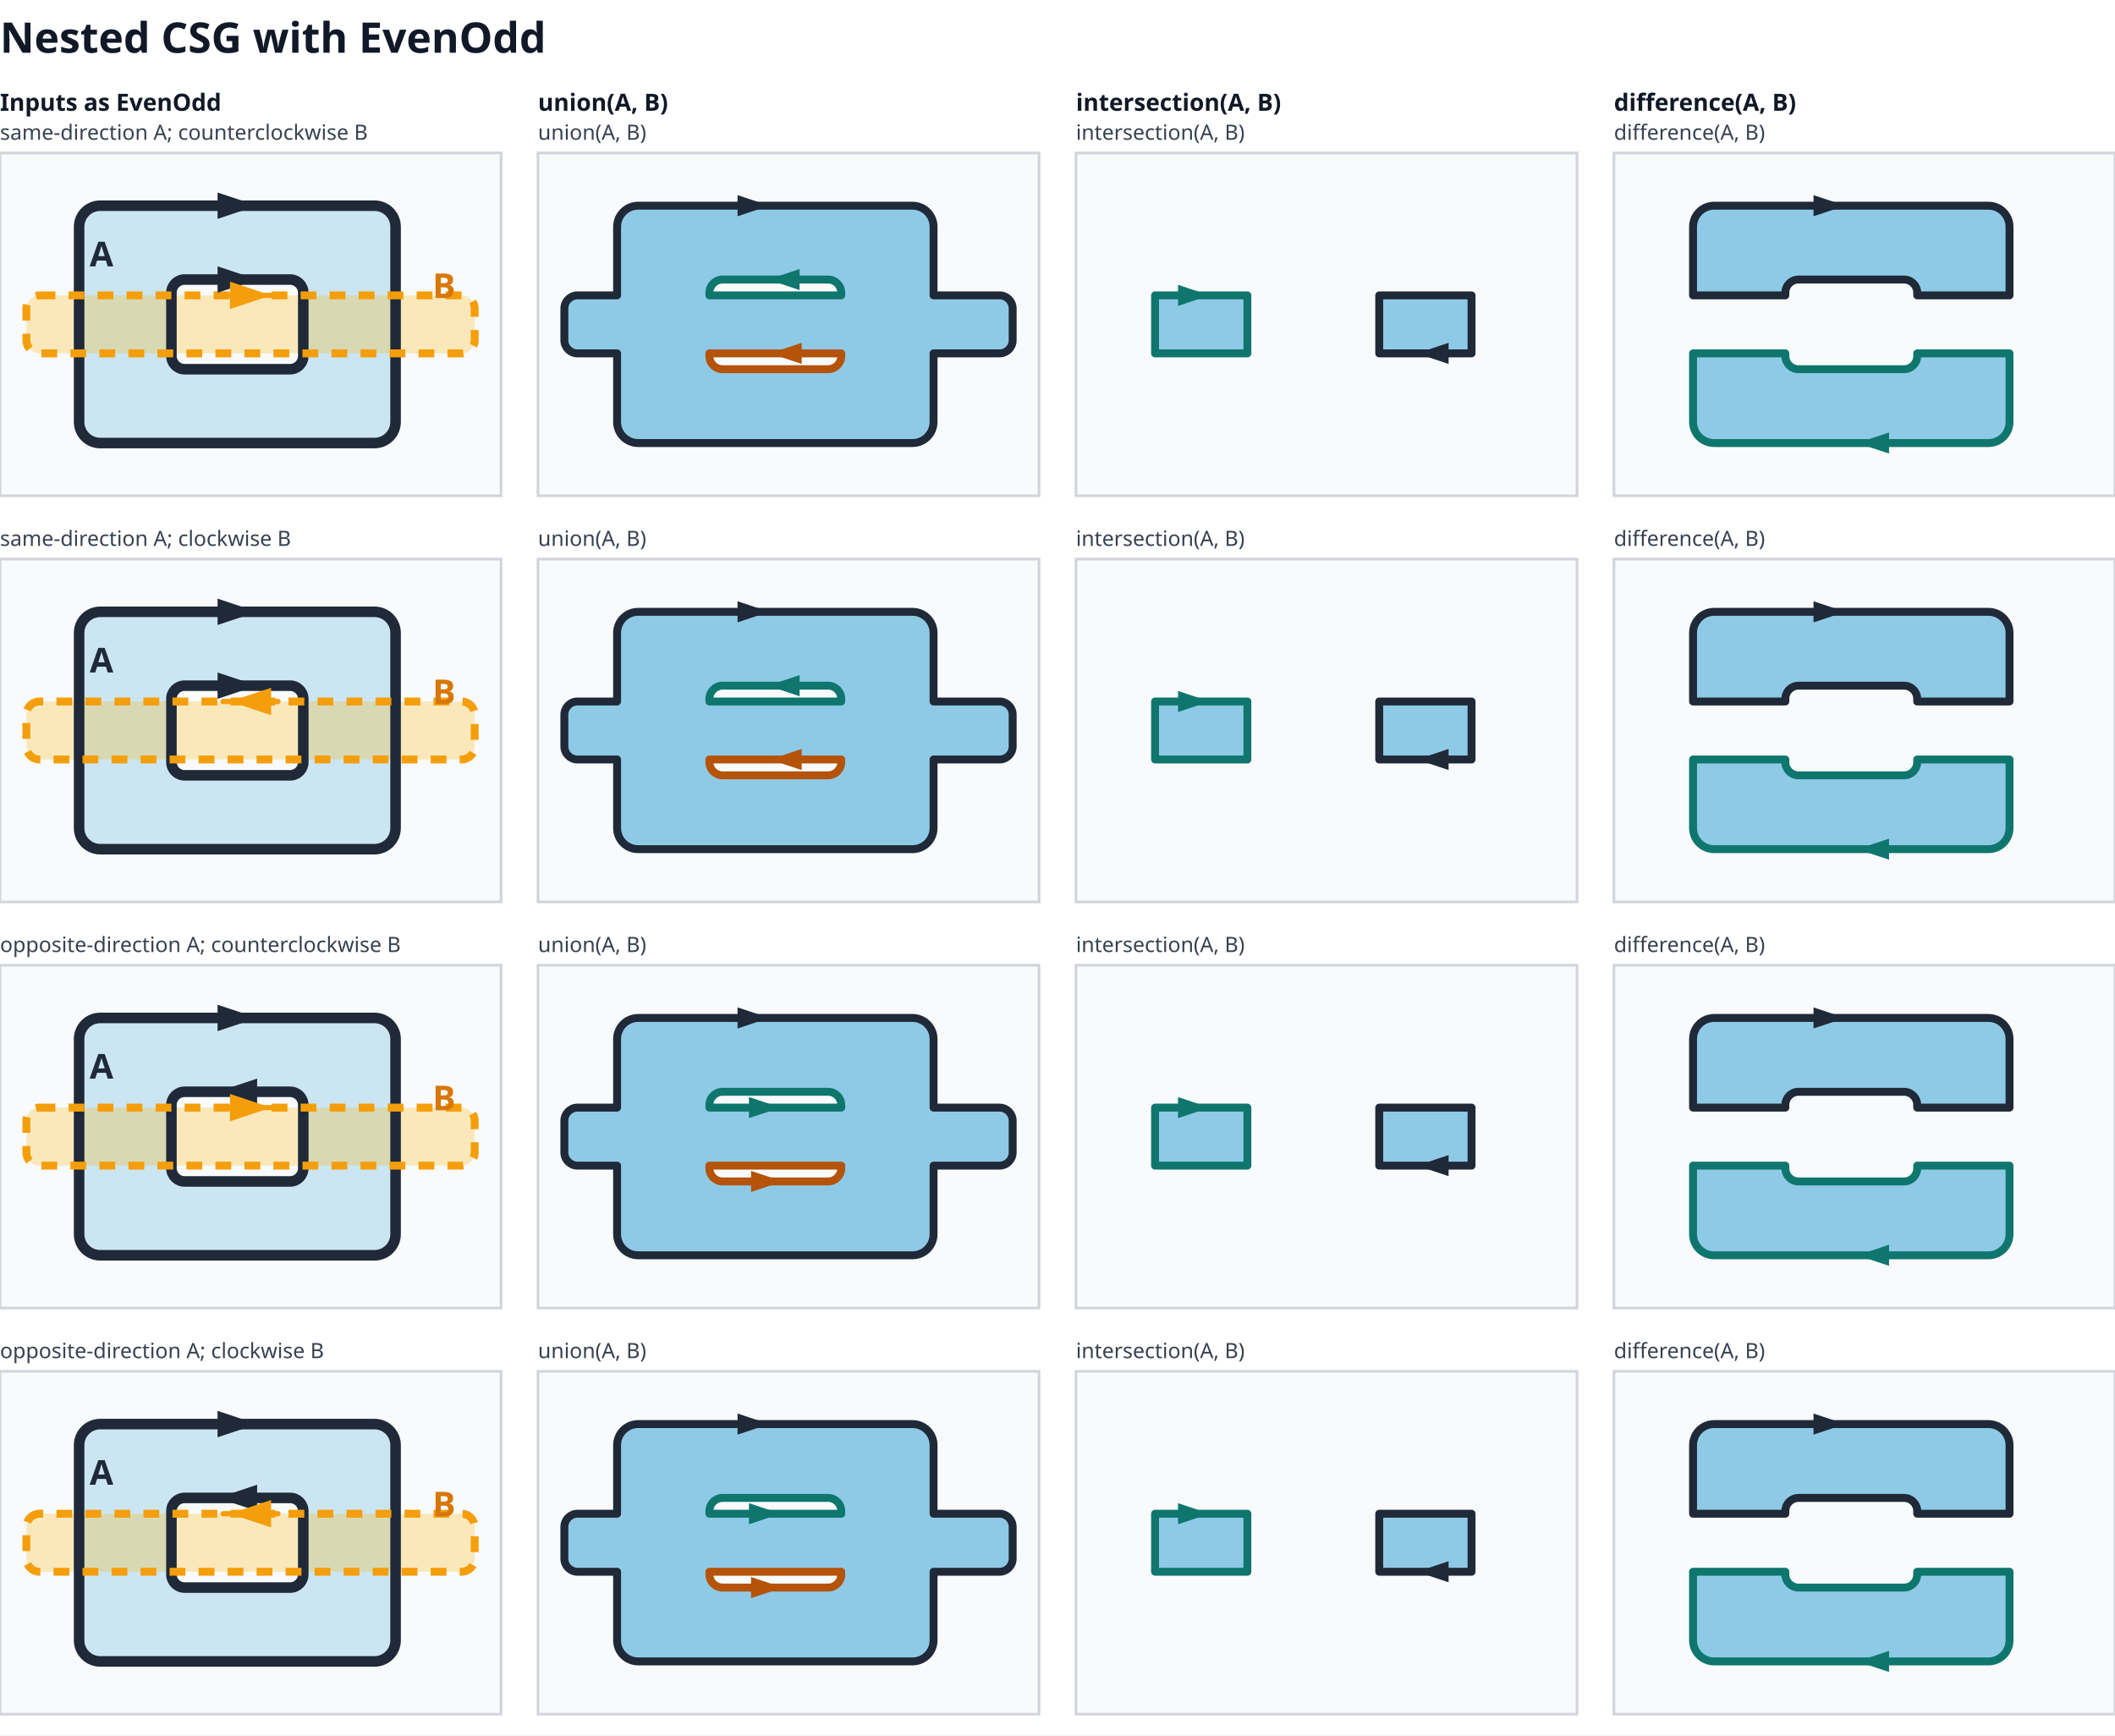
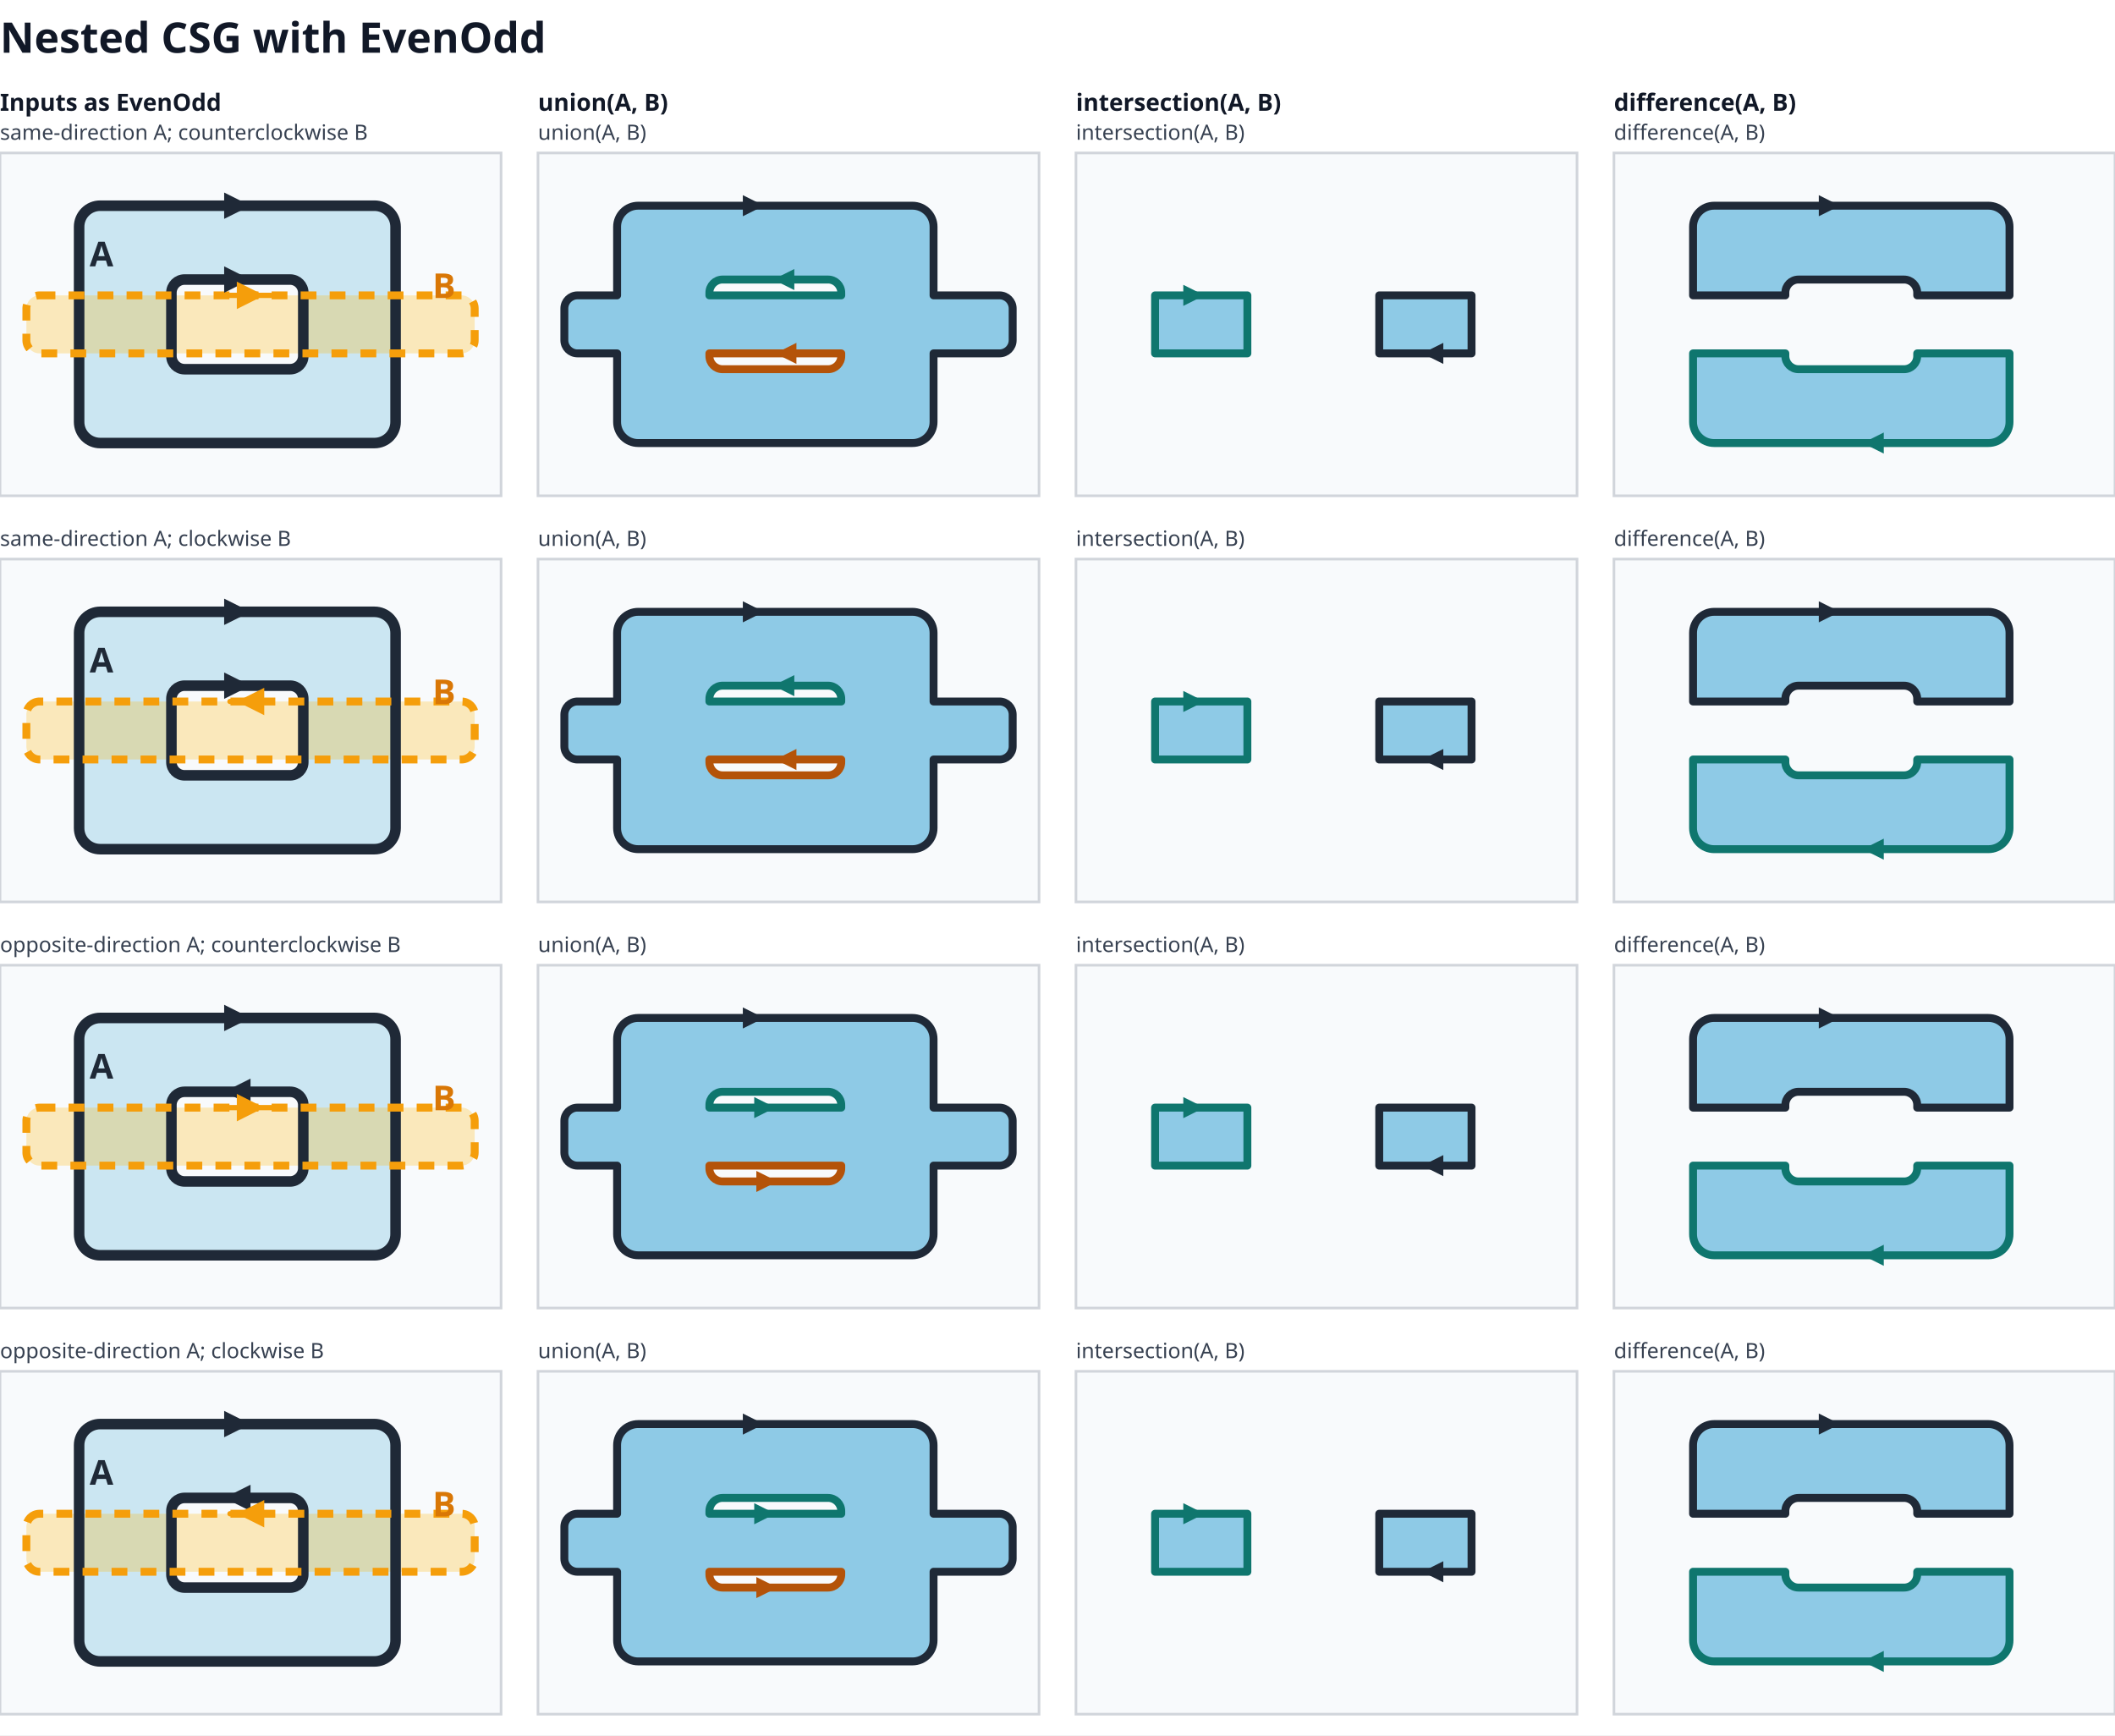
<svg xmlns="http://www.w3.org/2000/svg" viewBox="0 0 802 658">
  <rect x="0" y="0" width="802" height="658" style="fill: #ffffff; stroke: none" />
  <text x="0" y="20" font-size="16" style="fill: #111827; font-family: system-ui, sans-serif; font-weight: 700">Nested CSG with EvenOdd</text>
  <text x="0" y="42" font-size="9" style="fill: #111827; font-family: system-ui, sans-serif; font-weight: 700">Inputs as EvenOdd</text>
  <text x="204" y="42" font-size="9" style="fill: #111827; font-family: system-ui, sans-serif; font-weight: 700">union(A, B)</text>
  <text x="408" y="42" font-size="9" style="fill: #111827; font-family: system-ui, sans-serif; font-weight: 700">intersection(A, B)</text>
  <text x="612" y="42" font-size="9" style="fill: #111827; font-family: system-ui, sans-serif; font-weight: 700">difference(A, B)</text>
  <rect x="0" y="58" width="190" height="130" style="fill: #f8fafc; stroke: #d1d5db; stroke-width: 1" />
  <text x="0" y="53" font-size="8" style="fill: #374151; font-family: system-ui, sans-serif">same-direction A; counterclockwise B</text>
  <path d="M 38 78 H 142 A 8 8 0 0 1 150 86 V 160 A 8 8 0 0 1 142 168 H 38 A 8 8 0 0 1 30 160 V 86 A 8 8 0 0 1 38 78 Z M 70 106 H 110 A 5 5 0 0 1 115 111 V 135 A 5 5 0 0 1 110 140 H 70 A 5 5 0 0 1 65 135 V 111 A 5 5 0 0 1 70 106 Z" style="fill: rgba(142, 202, 230, 0.42); fill-rule: evenodd; stroke: none" />
  <path d="M 15 112 H 175 A 5 5 0 0 1 180 117 V 129 A 5 5 0 0 1 175 134 H 15 A 5 5 0 0 1 10 129 V 117 A 5 5 0 0 1 15 112 Z" style="fill: rgba(255, 183, 3, 0.26); fill-rule: evenodd; stroke: none" />
  <path d="M 38 78 H 142 A 8 8 0 0 1 150 86 V 160 A 8 8 0 0 1 142 168 H 38 A 8 8 0 0 1 30 160 V 86 A 8 8 0 0 1 38 78 Z M 70 106 H 110 A 5 5 0 0 1 115 111 V 135 A 5 5 0 0 1 110 140 H 70 A 5 5 0 0 1 65 135 V 111 A 5 5 0 0 1 70 106 Z" style="fill: none; stroke: #1f2937; stroke-width: 4; stroke-linejoin: round" />
  <path d="M 15 112 H 175 A 5 5 0 0 1 180 117 V 129 A 5 5 0 0 1 175 134 H 15 A 5 5 0 0 1 10 129 V 117 A 5 5 0 0 1 15 112 Z" style="fill: none; stroke: #f59e0b; stroke-width: 3; stroke-dasharray: 6 5; stroke-linejoin: round" />
  <text x="34" y="101" font-size="13" style="fill: #1f2937; font-family: system-ui, sans-serif; font-weight: 700">A</text>
  <text x="164" y="113" font-size="13" style="fill: #d97706; font-family: system-ui, sans-serif; font-weight: 700">B</text>
-   <path d="M 80 78 H 100" style="fill: none; stroke: #1f2937; stroke-width: 2; stroke-linecap: round" />
-   <path d="M 97.5 78 L 82.5 83 V 73 Z" style="fill: #1f2937; stroke: none" />
-   <path d="M 80 106 H 100" style="fill: none; stroke: #1f2937; stroke-width: 2; stroke-linecap: round" />
-   <path d="M 97.5 106 L 82.5 111 V 101 Z" style="fill: #1f2937; stroke: none" />
-   <path d="M 84.6 112 H 105.4" style="fill: none; stroke: #f59e0b; stroke-width: 2; stroke-linecap: round" />
-   <path d="M 102.8 112 L 87.2 117.2 V 106.8 Z" style="fill: #f59e0b; stroke: none" />
+   <path d="M 82.5 78 H 97.5" style="fill: none; stroke: #1f2937; stroke-width: 2; stroke-linecap: round" />
+   <path d="M 95 78 L 85 83 V 73 Z" style="fill: #1f2937; stroke: none" />
+   <path d="M 82.5 106 H 97.5" style="fill: none; stroke: #1f2937; stroke-width: 2; stroke-linecap: round" />
+   <path d="M 95 106 L 85 111 V 101 Z" style="fill: #1f2937; stroke: none" />
+   <path d="M 87.2 112 H 102.8" style="fill: none; stroke: #f59e0b; stroke-width: 2; stroke-linecap: round" />
+   <path d="M 100.2 112 L 89.8 117.2 V 106.8 Z" style="fill: #f59e0b; stroke: none" />
  <rect x="204" y="58" width="190" height="130" style="fill: #f8fafc; stroke: #d1d5db; stroke-width: 1" />
  <text x="204" y="53" font-size="8" style="fill: #374151; font-family: system-ui, sans-serif">union(A, B)</text>
  <path d="M 242 78 H 346 A 8 8 0 0 1 354 86 V 112 H 379 A 5 5 0 0 1 384 117 V 129 A 5 5 0 0 1 379 134 H 354 V 160 A 8 8 0 0 1 346 168 H 242 A 8 8 0 0 1 234 160 V 134 H 219 A 5 5 0 0 1 214 129 V 117 A 5 5 0 0 1 219 112 H 234 V 86 A 8 8 0 0 1 242 78 Z M 314 106 H 274 A 5 5 0 0 0 269 111 V 112 H 319 V 111 A 5 5 0 0 0 314 106 Z M 319 135 V 134 H 269 V 135 A 5 5 0 0 0 274 140 H 314 A 5 5 0 0 0 319 135 Z" style="fill: #8ecae6; fill-rule: evenodd; stroke: none" />
  <path d="M 242 78 H 346 A 8 8 0 0 1 354 86 V 112 H 379 A 5 5 0 0 1 384 117 V 129 A 5 5 0 0 1 379 134 H 354 V 160 A 8 8 0 0 1 346 168 H 242 A 8 8 0 0 1 234 160 V 134 H 219 A 5 5 0 0 1 214 129 V 117 A 5 5 0 0 1 219 112 H 234 V 86 A 8 8 0 0 1 242 78 Z" style="fill: none; stroke: #1f2937; stroke-width: 3.0; stroke-linejoin: round" />
-   <path d="M 277.68 78 H 293.68" style="fill: none; stroke: #1f2937; stroke-width: 2; stroke-linecap: round" />
-   <path d="M 291.68 78 L 279.68 82 V 74 Z" style="fill: #1f2937; stroke: none" />
+   <path d="M 279.68 78 H 291.68" style="fill: none; stroke: #1f2937; stroke-width: 2; stroke-linecap: round" />
+   <path d="M 289.68 78 L 281.68 82 V 74 Z" style="fill: #1f2937; stroke: none" />
  <path d="M 314 106 H 274 A 5 5 0 0 0 269 111 V 112 H 319 V 111 A 5 5 0 0 0 314 106 Z" style="fill: none; stroke: #0f766e; stroke-width: 3.0; stroke-linejoin: round" />
-   <path d="M 305.2 106 H 289.2" style="fill: none; stroke: #0f766e; stroke-width: 2; stroke-linecap: round" />
-   <path d="M 291.2 106 L 303.2 102 V 110 Z" style="fill: #0f766e; stroke: none" />
+   <path d="M 303.2 106 H 291.2" style="fill: none; stroke: #0f766e; stroke-width: 2; stroke-linecap: round" />
+   <path d="M 293.2 106 L 301.2 102 V 110 Z" style="fill: #0f766e; stroke: none" />
  <path d="M 319 135 V 134 H 269 V 135 A 5 5 0 0 0 274 140 H 314 A 5 5 0 0 0 319 135 Z" style="fill: none; stroke: #b45309; stroke-width: 3.0; stroke-linejoin: round" />
-   <path d="M 306 134 H 290" style="fill: none; stroke: #b45309; stroke-width: 2; stroke-linecap: round" />
-   <path d="M 292 134 L 304 130 V 138 Z" style="fill: #b45309; stroke: none" />
+   <path d="M 304 134 H 292" style="fill: none; stroke: #b45309; stroke-width: 2; stroke-linecap: round" />
+   <path d="M 294 134 L 302 130 V 138 Z" style="fill: #b45309; stroke: none" />
  <rect x="408" y="58" width="190" height="130" style="fill: #f8fafc; stroke: #d1d5db; stroke-width: 1" />
  <text x="408" y="53" font-size="8" style="fill: #374151; font-family: system-ui, sans-serif">intersection(A, B)</text>
  <path d="M 558 112 V 134 H 523 V 112 Z M 438 134 V 112 H 473 V 134 Z" style="fill: #8ecae6; fill-rule: evenodd; stroke: none" />
  <path d="M 558 112 V 134 H 523 V 112 Z" style="fill: none; stroke: #1f2937; stroke-width: 3.0; stroke-linejoin: round" />
-   <path d="M 551.3 134 H 535.3" style="fill: none; stroke: #1f2937; stroke-width: 2; stroke-linecap: round" />
-   <path d="M 537.3 134 L 549.3 130 V 138 Z" style="fill: #1f2937; stroke: none" />
+   <path d="M 549.3 134 H 537.3" style="fill: none; stroke: #1f2937; stroke-width: 2; stroke-linecap: round" />
+   <path d="M 539.3 134 L 547.3 130 V 138 Z" style="fill: #1f2937; stroke: none" />
  <path d="M 438 134 V 112 H 473 V 134 Z" style="fill: none; stroke: #0f766e; stroke-width: 3.0; stroke-linejoin: round" />
-   <path d="M 444.7 112 H 460.7" style="fill: none; stroke: #0f766e; stroke-width: 2; stroke-linecap: round" />
-   <path d="M 458.7 112 L 446.7 116 V 108 Z" style="fill: #0f766e; stroke: none" />
+   <path d="M 446.7 112 H 458.7" style="fill: none; stroke: #0f766e; stroke-width: 2; stroke-linecap: round" />
+   <path d="M 456.7 112 L 448.7 116 V 108 Z" style="fill: #0f766e; stroke: none" />
  <rect x="612" y="58" width="190" height="130" style="fill: #f8fafc; stroke: #d1d5db; stroke-width: 1" />
  <text x="612" y="53" font-size="8" style="fill: #374151; font-family: system-ui, sans-serif">difference(A, B)</text>
  <path d="M 650 78 H 754 A 8 8 0 0 1 762 86 V 112 H 727 V 111 A 5 5 0 0 0 722 106 H 682 A 5 5 0 0 0 677 111 V 112 H 642 V 86 A 8 8 0 0 1 650 78 Z M 762 134 V 160 A 8 8 0 0 1 754 168 H 650 A 8 8 0 0 1 642 160 V 134 H 677 V 135 A 5 5 0 0 0 682 140 H 722 A 5 5 0 0 0 727 135 V 134 Z" style="fill: #8ecae6; fill-rule: evenodd; stroke: none" />
  <path d="M 650 78 H 754 A 8 8 0 0 1 762 86 V 112 H 727 V 111 A 5 5 0 0 0 722 106 H 682 A 5 5 0 0 0 677 111 V 112 H 642 V 86 A 8 8 0 0 1 650 78 Z" style="fill: none; stroke: #1f2937; stroke-width: 3.0; stroke-linejoin: round" />
-   <path d="M 685.68 78 H 701.68" style="fill: none; stroke: #1f2937; stroke-width: 2; stroke-linecap: round" />
-   <path d="M 699.68 78 L 687.68 82 V 74 Z" style="fill: #1f2937; stroke: none" />
+   <path d="M 687.68 78 H 699.68" style="fill: none; stroke: #1f2937; stroke-width: 2; stroke-linecap: round" />
+   <path d="M 697.68 78 L 689.68 82 V 74 Z" style="fill: #1f2937; stroke: none" />
  <path d="M 762 134 V 160 A 8 8 0 0 1 754 168 H 650 A 8 8 0 0 1 642 160 V 134 H 677 V 135 A 5 5 0 0 0 682 140 H 722 A 5 5 0 0 0 727 135 V 134 Z" style="fill: none; stroke: #0f766e; stroke-width: 3.0; stroke-linejoin: round" />
-   <path d="M 718.32 168 H 702.32" style="fill: none; stroke: #0f766e; stroke-width: 2; stroke-linecap: round" />
-   <path d="M 704.32 168 L 716.32 164 V 172 Z" style="fill: #0f766e; stroke: none" />
+   <path d="M 716.32 168 H 704.32" style="fill: none; stroke: #0f766e; stroke-width: 2; stroke-linecap: round" />
+   <path d="M 706.32 168 L 714.32 164 V 172 Z" style="fill: #0f766e; stroke: none" />
  <rect x="0" y="212" width="190" height="130" style="fill: #f8fafc; stroke: #d1d5db; stroke-width: 1" />
  <text x="0" y="207" font-size="8" style="fill: #374151; font-family: system-ui, sans-serif">same-direction A; clockwise B</text>
  <path d="M 38 232 H 142 A 8 8 0 0 1 150 240 V 314 A 8 8 0 0 1 142 322 H 38 A 8 8 0 0 1 30 314 V 240 A 8 8 0 0 1 38 232 Z M 70 260 H 110 A 5 5 0 0 1 115 265 V 289 A 5 5 0 0 1 110 294 H 70 A 5 5 0 0 1 65 289 V 265 A 5 5 0 0 1 70 260 Z" style="fill: rgba(142, 202, 230, 0.42); fill-rule: evenodd; stroke: none" />
  <path d="M 15 266 A 5 5 0 0 0 10 271 V 283 A 5 5 0 0 0 15 288 H 175 A 5 5 0 0 0 180 283 V 271 A 5 5 0 0 0 175 266 Z" style="fill: rgba(255, 183, 3, 0.26); fill-rule: evenodd; stroke: none" />
  <path d="M 38 232 H 142 A 8 8 0 0 1 150 240 V 314 A 8 8 0 0 1 142 322 H 38 A 8 8 0 0 1 30 314 V 240 A 8 8 0 0 1 38 232 Z M 70 260 H 110 A 5 5 0 0 1 115 265 V 289 A 5 5 0 0 1 110 294 H 70 A 5 5 0 0 1 65 289 V 265 A 5 5 0 0 1 70 260 Z" style="fill: none; stroke: #1f2937; stroke-width: 4; stroke-linejoin: round" />
  <path d="M 15 266 A 5 5 0 0 0 10 271 V 283 A 5 5 0 0 0 15 288 H 175 A 5 5 0 0 0 180 283 V 271 A 5 5 0 0 0 175 266 Z" style="fill: none; stroke: #f59e0b; stroke-width: 3; stroke-dasharray: 6 5; stroke-linejoin: round" />
  <text x="34" y="255" font-size="13" style="fill: #1f2937; font-family: system-ui, sans-serif; font-weight: 700">A</text>
  <text x="164" y="267" font-size="13" style="fill: #d97706; font-family: system-ui, sans-serif; font-weight: 700">B</text>
-   <path d="M 80 232 H 100" style="fill: none; stroke: #1f2937; stroke-width: 2; stroke-linecap: round" />
-   <path d="M 97.5 232 L 82.5 237 V 227 Z" style="fill: #1f2937; stroke: none" />
-   <path d="M 80 260 H 100" style="fill: none; stroke: #1f2937; stroke-width: 2; stroke-linecap: round" />
-   <path d="M 97.5 260 L 82.5 265 V 255 Z" style="fill: #1f2937; stroke: none" />
-   <path d="M 105.4 266 H 84.6" style="fill: none; stroke: #f59e0b; stroke-width: 2; stroke-linecap: round" />
-   <path d="M 87.2 266 L 102.8 260.8 V 271.2 Z" style="fill: #f59e0b; stroke: none" />
+   <path d="M 82.5 232 H 97.5" style="fill: none; stroke: #1f2937; stroke-width: 2; stroke-linecap: round" />
+   <path d="M 95 232 L 85 237 V 227 Z" style="fill: #1f2937; stroke: none" />
+   <path d="M 82.5 260 H 97.5" style="fill: none; stroke: #1f2937; stroke-width: 2; stroke-linecap: round" />
+   <path d="M 95 260 L 85 265 V 255 Z" style="fill: #1f2937; stroke: none" />
+   <path d="M 102.8 266 H 87.2" style="fill: none; stroke: #f59e0b; stroke-width: 2; stroke-linecap: round" />
+   <path d="M 89.8 266 L 100.2 260.8 V 271.2 Z" style="fill: #f59e0b; stroke: none" />
  <rect x="204" y="212" width="190" height="130" style="fill: #f8fafc; stroke: #d1d5db; stroke-width: 1" />
  <text x="204" y="207" font-size="8" style="fill: #374151; font-family: system-ui, sans-serif">union(A, B)</text>
  <path d="M 242 232 H 346 A 8 8 0 0 1 354 240 V 266 H 379 A 5 5 0 0 1 384 271 V 283 A 5 5 0 0 1 379 288 H 354 V 314 A 8 8 0 0 1 346 322 H 242 A 8 8 0 0 1 234 314 V 288 H 219 A 5 5 0 0 1 214 283 V 271 A 5 5 0 0 1 219 266 H 234 V 240 A 8 8 0 0 1 242 232 Z M 314 260 H 274 A 5 5 0 0 0 269 265 V 266 H 319 V 265 A 5 5 0 0 0 314 260 Z M 319 289 V 288 H 269 V 289 A 5 5 0 0 0 274 294 H 314 A 5 5 0 0 0 319 289 Z" style="fill: #8ecae6; fill-rule: evenodd; stroke: none" />
  <path d="M 242 232 H 346 A 8 8 0 0 1 354 240 V 266 H 379 A 5 5 0 0 1 384 271 V 283 A 5 5 0 0 1 379 288 H 354 V 314 A 8 8 0 0 1 346 322 H 242 A 8 8 0 0 1 234 314 V 288 H 219 A 5 5 0 0 1 214 283 V 271 A 5 5 0 0 1 219 266 H 234 V 240 A 8 8 0 0 1 242 232 Z" style="fill: none; stroke: #1f2937; stroke-width: 3.0; stroke-linejoin: round" />
-   <path d="M 277.68 232 H 293.68" style="fill: none; stroke: #1f2937; stroke-width: 2; stroke-linecap: round" />
-   <path d="M 291.68 232 L 279.68 236 V 228 Z" style="fill: #1f2937; stroke: none" />
+   <path d="M 279.68 232 H 291.68" style="fill: none; stroke: #1f2937; stroke-width: 2; stroke-linecap: round" />
+   <path d="M 289.68 232 L 281.68 236 V 228 Z" style="fill: #1f2937; stroke: none" />
  <path d="M 314 260 H 274 A 5 5 0 0 0 269 265 V 266 H 319 V 265 A 5 5 0 0 0 314 260 Z" style="fill: none; stroke: #0f766e; stroke-width: 3.0; stroke-linejoin: round" />
-   <path d="M 305.2 260 H 289.2" style="fill: none; stroke: #0f766e; stroke-width: 2; stroke-linecap: round" />
-   <path d="M 291.2 260 L 303.2 256 V 264 Z" style="fill: #0f766e; stroke: none" />
+   <path d="M 303.2 260 H 291.2" style="fill: none; stroke: #0f766e; stroke-width: 2; stroke-linecap: round" />
+   <path d="M 293.2 260 L 301.2 256 V 264 Z" style="fill: #0f766e; stroke: none" />
  <path d="M 319 289 V 288 H 269 V 289 A 5 5 0 0 0 274 294 H 314 A 5 5 0 0 0 319 289 Z" style="fill: none; stroke: #b45309; stroke-width: 3.0; stroke-linejoin: round" />
-   <path d="M 306 288 H 290" style="fill: none; stroke: #b45309; stroke-width: 2; stroke-linecap: round" />
-   <path d="M 292 288 L 304 284 V 292 Z" style="fill: #b45309; stroke: none" />
+   <path d="M 304 288 H 292" style="fill: none; stroke: #b45309; stroke-width: 2; stroke-linecap: round" />
+   <path d="M 294 288 L 302 284 V 292 Z" style="fill: #b45309; stroke: none" />
  <rect x="408" y="212" width="190" height="130" style="fill: #f8fafc; stroke: #d1d5db; stroke-width: 1" />
  <text x="408" y="207" font-size="8" style="fill: #374151; font-family: system-ui, sans-serif">intersection(A, B)</text>
  <path d="M 558 266 V 288 H 523 V 266 Z M 438 288 V 266 H 473 V 288 Z" style="fill: #8ecae6; fill-rule: evenodd; stroke: none" />
  <path d="M 558 266 V 288 H 523 V 266 Z" style="fill: none; stroke: #1f2937; stroke-width: 3.0; stroke-linejoin: round" />
-   <path d="M 551.3 288 H 535.3" style="fill: none; stroke: #1f2937; stroke-width: 2; stroke-linecap: round" />
-   <path d="M 537.3 288 L 549.3 284 V 292 Z" style="fill: #1f2937; stroke: none" />
+   <path d="M 549.3 288 H 537.3" style="fill: none; stroke: #1f2937; stroke-width: 2; stroke-linecap: round" />
+   <path d="M 539.3 288 L 547.3 284 V 292 Z" style="fill: #1f2937; stroke: none" />
  <path d="M 438 288 V 266 H 473 V 288 Z" style="fill: none; stroke: #0f766e; stroke-width: 3.0; stroke-linejoin: round" />
-   <path d="M 444.7 266 H 460.7" style="fill: none; stroke: #0f766e; stroke-width: 2; stroke-linecap: round" />
-   <path d="M 458.7 266 L 446.7 270 V 262 Z" style="fill: #0f766e; stroke: none" />
+   <path d="M 446.7 266 H 458.7" style="fill: none; stroke: #0f766e; stroke-width: 2; stroke-linecap: round" />
+   <path d="M 456.7 266 L 448.7 270 V 262 Z" style="fill: #0f766e; stroke: none" />
  <rect x="612" y="212" width="190" height="130" style="fill: #f8fafc; stroke: #d1d5db; stroke-width: 1" />
  <text x="612" y="207" font-size="8" style="fill: #374151; font-family: system-ui, sans-serif">difference(A, B)</text>
  <path d="M 650 232 H 754 A 8 8 0 0 1 762 240 V 266 H 727 V 265 A 5 5 0 0 0 722 260 H 682 A 5 5 0 0 0 677 265 V 266 H 642 V 240 A 8 8 0 0 1 650 232 Z M 762 288 V 314 A 8 8 0 0 1 754 322 H 650 A 8 8 0 0 1 642 314 V 288 H 677 V 289 A 5 5 0 0 0 682 294 H 722 A 5 5 0 0 0 727 289 V 288 Z" style="fill: #8ecae6; fill-rule: evenodd; stroke: none" />
  <path d="M 650 232 H 754 A 8 8 0 0 1 762 240 V 266 H 727 V 265 A 5 5 0 0 0 722 260 H 682 A 5 5 0 0 0 677 265 V 266 H 642 V 240 A 8 8 0 0 1 650 232 Z" style="fill: none; stroke: #1f2937; stroke-width: 3.0; stroke-linejoin: round" />
-   <path d="M 685.68 232 H 701.68" style="fill: none; stroke: #1f2937; stroke-width: 2; stroke-linecap: round" />
-   <path d="M 699.68 232 L 687.68 236 V 228 Z" style="fill: #1f2937; stroke: none" />
+   <path d="M 687.68 232 H 699.68" style="fill: none; stroke: #1f2937; stroke-width: 2; stroke-linecap: round" />
+   <path d="M 697.68 232 L 689.68 236 V 228 Z" style="fill: #1f2937; stroke: none" />
  <path d="M 762 288 V 314 A 8 8 0 0 1 754 322 H 650 A 8 8 0 0 1 642 314 V 288 H 677 V 289 A 5 5 0 0 0 682 294 H 722 A 5 5 0 0 0 727 289 V 288 Z" style="fill: none; stroke: #0f766e; stroke-width: 3.0; stroke-linejoin: round" />
-   <path d="M 718.32 322 H 702.32" style="fill: none; stroke: #0f766e; stroke-width: 2; stroke-linecap: round" />
-   <path d="M 704.32 322 L 716.32 318 V 326 Z" style="fill: #0f766e; stroke: none" />
+   <path d="M 716.32 322 H 704.32" style="fill: none; stroke: #0f766e; stroke-width: 2; stroke-linecap: round" />
+   <path d="M 706.32 322 L 714.32 318 V 326 Z" style="fill: #0f766e; stroke: none" />
  <rect x="0" y="366" width="190" height="130" style="fill: #f8fafc; stroke: #d1d5db; stroke-width: 1" />
  <text x="0" y="361" font-size="8" style="fill: #374151; font-family: system-ui, sans-serif">opposite-direction A; counterclockwise B</text>
  <path d="M 38 386 H 142 A 8 8 0 0 1 150 394 V 468 A 8 8 0 0 1 142 476 H 38 A 8 8 0 0 1 30 468 V 394 A 8 8 0 0 1 38 386 Z M 70 414 A 5 5 0 0 0 65 419 V 443 A 5 5 0 0 0 70 448 H 110 A 5 5 0 0 0 115 443 V 419 A 5 5 0 0 0 110 414 Z" style="fill: rgba(142, 202, 230, 0.42); fill-rule: evenodd; stroke: none" />
  <path d="M 15 420 H 175 A 5 5 0 0 1 180 425 V 437 A 5 5 0 0 1 175 442 H 15 A 5 5 0 0 1 10 437 V 425 A 5 5 0 0 1 15 420 Z" style="fill: rgba(255, 183, 3, 0.26); fill-rule: evenodd; stroke: none" />
  <path d="M 38 386 H 142 A 8 8 0 0 1 150 394 V 468 A 8 8 0 0 1 142 476 H 38 A 8 8 0 0 1 30 468 V 394 A 8 8 0 0 1 38 386 Z M 70 414 A 5 5 0 0 0 65 419 V 443 A 5 5 0 0 0 70 448 H 110 A 5 5 0 0 0 115 443 V 419 A 5 5 0 0 0 110 414 Z" style="fill: none; stroke: #1f2937; stroke-width: 4; stroke-linejoin: round" />
  <path d="M 15 420 H 175 A 5 5 0 0 1 180 425 V 437 A 5 5 0 0 1 175 442 H 15 A 5 5 0 0 1 10 437 V 425 A 5 5 0 0 1 15 420 Z" style="fill: none; stroke: #f59e0b; stroke-width: 3; stroke-dasharray: 6 5; stroke-linejoin: round" />
  <text x="34" y="409" font-size="13" style="fill: #1f2937; font-family: system-ui, sans-serif; font-weight: 700">A</text>
  <text x="164" y="421" font-size="13" style="fill: #d97706; font-family: system-ui, sans-serif; font-weight: 700">B</text>
-   <path d="M 80 386 H 100" style="fill: none; stroke: #1f2937; stroke-width: 2; stroke-linecap: round" />
-   <path d="M 97.5 386 L 82.5 391 V 381 Z" style="fill: #1f2937; stroke: none" />
-   <path d="M 100 414 H 80" style="fill: none; stroke: #1f2937; stroke-width: 2; stroke-linecap: round" />
-   <path d="M 82.5 414 L 97.5 409 V 419 Z" style="fill: #1f2937; stroke: none" />
-   <path d="M 84.6 420 H 105.4" style="fill: none; stroke: #f59e0b; stroke-width: 2; stroke-linecap: round" />
-   <path d="M 102.8 420 L 87.2 425.2 V 414.8 Z" style="fill: #f59e0b; stroke: none" />
+   <path d="M 82.5 386 H 97.5" style="fill: none; stroke: #1f2937; stroke-width: 2; stroke-linecap: round" />
+   <path d="M 95 386 L 85 391 V 381 Z" style="fill: #1f2937; stroke: none" />
+   <path d="M 97.5 414 H 82.5" style="fill: none; stroke: #1f2937; stroke-width: 2; stroke-linecap: round" />
+   <path d="M 85 414 L 95 409 V 419 Z" style="fill: #1f2937; stroke: none" />
+   <path d="M 87.2 420 H 102.8" style="fill: none; stroke: #f59e0b; stroke-width: 2; stroke-linecap: round" />
+   <path d="M 100.2 420 L 89.8 425.2 V 414.8 Z" style="fill: #f59e0b; stroke: none" />
  <rect x="204" y="366" width="190" height="130" style="fill: #f8fafc; stroke: #d1d5db; stroke-width: 1" />
  <text x="204" y="361" font-size="8" style="fill: #374151; font-family: system-ui, sans-serif">union(A, B)</text>
  <path d="M 242 386 H 346 A 8 8 0 0 1 354 394 V 420 H 379 A 5 5 0 0 1 384 425 V 437 A 5 5 0 0 1 379 442 H 354 V 468 A 8 8 0 0 1 346 476 H 242 A 8 8 0 0 1 234 468 V 442 H 219 A 5 5 0 0 1 214 437 V 425 A 5 5 0 0 1 219 420 H 234 V 394 A 8 8 0 0 1 242 386 Z M 274 414 A 5 5 0 0 0 269 419 V 420 H 319 V 419 A 5 5 0 0 0 314 414 Z M 269 442 V 443 A 5 5 0 0 0 274 448 H 314 A 5 5 0 0 0 319 443 V 442 Z" style="fill: #8ecae6; fill-rule: evenodd; stroke: none" />
  <path d="M 242 386 H 346 A 8 8 0 0 1 354 394 V 420 H 379 A 5 5 0 0 1 384 425 V 437 A 5 5 0 0 1 379 442 H 354 V 468 A 8 8 0 0 1 346 476 H 242 A 8 8 0 0 1 234 468 V 442 H 219 A 5 5 0 0 1 214 437 V 425 A 5 5 0 0 1 219 420 H 234 V 394 A 8 8 0 0 1 242 386 Z" style="fill: none; stroke: #1f2937; stroke-width: 3.0; stroke-linejoin: round" />
-   <path d="M 277.68 386 H 293.68" style="fill: none; stroke: #1f2937; stroke-width: 2; stroke-linecap: round" />
-   <path d="M 291.68 386 L 279.68 390 V 382 Z" style="fill: #1f2937; stroke: none" />
+   <path d="M 279.68 386 H 291.68" style="fill: none; stroke: #1f2937; stroke-width: 2; stroke-linecap: round" />
+   <path d="M 289.68 386 L 281.68 390 V 382 Z" style="fill: #1f2937; stroke: none" />
  <path d="M 274 414 A 5 5 0 0 0 269 419 V 420 H 319 V 419 A 5 5 0 0 0 314 414 Z" style="fill: none; stroke: #0f766e; stroke-width: 3.0; stroke-linejoin: round" />
-   <path d="M 282 420 H 298" style="fill: none; stroke: #0f766e; stroke-width: 2; stroke-linecap: round" />
-   <path d="M 296 420 L 284 424 V 416 Z" style="fill: #0f766e; stroke: none" />
+   <path d="M 284 420 H 296" style="fill: none; stroke: #0f766e; stroke-width: 2; stroke-linecap: round" />
+   <path d="M 294 420 L 286 424 V 416 Z" style="fill: #0f766e; stroke: none" />
  <path d="M 269 442 V 443 A 5 5 0 0 0 274 448 H 314 A 5 5 0 0 0 319 443 V 442 Z" style="fill: none; stroke: #b45309; stroke-width: 3.0; stroke-linejoin: round" />
-   <path d="M 282.8 448 H 298.8" style="fill: none; stroke: #b45309; stroke-width: 2; stroke-linecap: round" />
-   <path d="M 296.8 448 L 284.8 452 V 444 Z" style="fill: #b45309; stroke: none" />
+   <path d="M 284.8 448 H 296.8" style="fill: none; stroke: #b45309; stroke-width: 2; stroke-linecap: round" />
+   <path d="M 294.8 448 L 286.8 452 V 444 Z" style="fill: #b45309; stroke: none" />
  <rect x="408" y="366" width="190" height="130" style="fill: #f8fafc; stroke: #d1d5db; stroke-width: 1" />
  <text x="408" y="361" font-size="8" style="fill: #374151; font-family: system-ui, sans-serif">intersection(A, B)</text>
  <path d="M 558 420 V 442 H 523 V 420 Z M 438 442 V 420 H 473 V 442 Z" style="fill: #8ecae6; fill-rule: evenodd; stroke: none" />
  <path d="M 558 420 V 442 H 523 V 420 Z" style="fill: none; stroke: #1f2937; stroke-width: 3.0; stroke-linejoin: round" />
-   <path d="M 551.3 442 H 535.3" style="fill: none; stroke: #1f2937; stroke-width: 2; stroke-linecap: round" />
-   <path d="M 537.3 442 L 549.3 438 V 446 Z" style="fill: #1f2937; stroke: none" />
+   <path d="M 549.3 442 H 537.3" style="fill: none; stroke: #1f2937; stroke-width: 2; stroke-linecap: round" />
+   <path d="M 539.3 442 L 547.3 438 V 446 Z" style="fill: #1f2937; stroke: none" />
  <path d="M 438 442 V 420 H 473 V 442 Z" style="fill: none; stroke: #0f766e; stroke-width: 3.0; stroke-linejoin: round" />
-   <path d="M 444.7 420 H 460.7" style="fill: none; stroke: #0f766e; stroke-width: 2; stroke-linecap: round" />
-   <path d="M 458.7 420 L 446.7 424 V 416 Z" style="fill: #0f766e; stroke: none" />
+   <path d="M 446.7 420 H 458.7" style="fill: none; stroke: #0f766e; stroke-width: 2; stroke-linecap: round" />
+   <path d="M 456.7 420 L 448.7 424 V 416 Z" style="fill: #0f766e; stroke: none" />
  <rect x="612" y="366" width="190" height="130" style="fill: #f8fafc; stroke: #d1d5db; stroke-width: 1" />
  <text x="612" y="361" font-size="8" style="fill: #374151; font-family: system-ui, sans-serif">difference(A, B)</text>
  <path d="M 650 386 H 754 A 8 8 0 0 1 762 394 V 420 H 727 V 419 A 5 5 0 0 0 722 414 H 682 A 5 5 0 0 0 677 419 V 420 H 642 V 394 A 8 8 0 0 1 650 386 Z M 762 442 V 468 A 8 8 0 0 1 754 476 H 650 A 8 8 0 0 1 642 468 V 442 H 677 V 443 A 5 5 0 0 0 682 448 H 722 A 5 5 0 0 0 727 443 V 442 Z" style="fill: #8ecae6; fill-rule: evenodd; stroke: none" />
  <path d="M 650 386 H 754 A 8 8 0 0 1 762 394 V 420 H 727 V 419 A 5 5 0 0 0 722 414 H 682 A 5 5 0 0 0 677 419 V 420 H 642 V 394 A 8 8 0 0 1 650 386 Z" style="fill: none; stroke: #1f2937; stroke-width: 3.0; stroke-linejoin: round" />
-   <path d="M 685.68 386 H 701.68" style="fill: none; stroke: #1f2937; stroke-width: 2; stroke-linecap: round" />
-   <path d="M 699.68 386 L 687.68 390 V 382 Z" style="fill: #1f2937; stroke: none" />
+   <path d="M 687.68 386 H 699.68" style="fill: none; stroke: #1f2937; stroke-width: 2; stroke-linecap: round" />
+   <path d="M 697.68 386 L 689.68 390 V 382 Z" style="fill: #1f2937; stroke: none" />
  <path d="M 762 442 V 468 A 8 8 0 0 1 754 476 H 650 A 8 8 0 0 1 642 468 V 442 H 677 V 443 A 5 5 0 0 0 682 448 H 722 A 5 5 0 0 0 727 443 V 442 Z" style="fill: none; stroke: #0f766e; stroke-width: 3.0; stroke-linejoin: round" />
-   <path d="M 718.32 476 H 702.32" style="fill: none; stroke: #0f766e; stroke-width: 2; stroke-linecap: round" />
-   <path d="M 704.32 476 L 716.32 472 V 480 Z" style="fill: #0f766e; stroke: none" />
+   <path d="M 716.32 476 H 704.32" style="fill: none; stroke: #0f766e; stroke-width: 2; stroke-linecap: round" />
+   <path d="M 706.32 476 L 714.32 472 V 480 Z" style="fill: #0f766e; stroke: none" />
  <rect x="0" y="520" width="190" height="130" style="fill: #f8fafc; stroke: #d1d5db; stroke-width: 1" />
  <text x="0" y="515" font-size="8" style="fill: #374151; font-family: system-ui, sans-serif">opposite-direction A; clockwise B</text>
  <path d="M 38 540 H 142 A 8 8 0 0 1 150 548 V 622 A 8 8 0 0 1 142 630 H 38 A 8 8 0 0 1 30 622 V 548 A 8 8 0 0 1 38 540 Z M 70 568 A 5 5 0 0 0 65 573 V 597 A 5 5 0 0 0 70 602 H 110 A 5 5 0 0 0 115 597 V 573 A 5 5 0 0 0 110 568 Z" style="fill: rgba(142, 202, 230, 0.42); fill-rule: evenodd; stroke: none" />
  <path d="M 15 574 A 5 5 0 0 0 10 579 V 591 A 5 5 0 0 0 15 596 H 175 A 5 5 0 0 0 180 591 V 579 A 5 5 0 0 0 175 574 Z" style="fill: rgba(255, 183, 3, 0.26); fill-rule: evenodd; stroke: none" />
  <path d="M 38 540 H 142 A 8 8 0 0 1 150 548 V 622 A 8 8 0 0 1 142 630 H 38 A 8 8 0 0 1 30 622 V 548 A 8 8 0 0 1 38 540 Z M 70 568 A 5 5 0 0 0 65 573 V 597 A 5 5 0 0 0 70 602 H 110 A 5 5 0 0 0 115 597 V 573 A 5 5 0 0 0 110 568 Z" style="fill: none; stroke: #1f2937; stroke-width: 4; stroke-linejoin: round" />
  <path d="M 15 574 A 5 5 0 0 0 10 579 V 591 A 5 5 0 0 0 15 596 H 175 A 5 5 0 0 0 180 591 V 579 A 5 5 0 0 0 175 574 Z" style="fill: none; stroke: #f59e0b; stroke-width: 3; stroke-dasharray: 6 5; stroke-linejoin: round" />
  <text x="34" y="563" font-size="13" style="fill: #1f2937; font-family: system-ui, sans-serif; font-weight: 700">A</text>
  <text x="164" y="575" font-size="13" style="fill: #d97706; font-family: system-ui, sans-serif; font-weight: 700">B</text>
-   <path d="M 80 540 H 100" style="fill: none; stroke: #1f2937; stroke-width: 2; stroke-linecap: round" />
-   <path d="M 97.5 540 L 82.5 545 V 535 Z" style="fill: #1f2937; stroke: none" />
-   <path d="M 100 568 H 80" style="fill: none; stroke: #1f2937; stroke-width: 2; stroke-linecap: round" />
-   <path d="M 82.5 568 L 97.5 563 V 573 Z" style="fill: #1f2937; stroke: none" />
-   <path d="M 105.4 574 H 84.6" style="fill: none; stroke: #f59e0b; stroke-width: 2; stroke-linecap: round" />
-   <path d="M 87.2 574 L 102.8 568.8 V 579.2 Z" style="fill: #f59e0b; stroke: none" />
+   <path d="M 82.5 540 H 97.5" style="fill: none; stroke: #1f2937; stroke-width: 2; stroke-linecap: round" />
+   <path d="M 95 540 L 85 545 V 535 Z" style="fill: #1f2937; stroke: none" />
+   <path d="M 97.5 568 H 82.5" style="fill: none; stroke: #1f2937; stroke-width: 2; stroke-linecap: round" />
+   <path d="M 85 568 L 95 563 V 573 Z" style="fill: #1f2937; stroke: none" />
+   <path d="M 102.8 574 H 87.2" style="fill: none; stroke: #f59e0b; stroke-width: 2; stroke-linecap: round" />
+   <path d="M 89.8 574 L 100.2 568.8 V 579.2 Z" style="fill: #f59e0b; stroke: none" />
  <rect x="204" y="520" width="190" height="130" style="fill: #f8fafc; stroke: #d1d5db; stroke-width: 1" />
  <text x="204" y="515" font-size="8" style="fill: #374151; font-family: system-ui, sans-serif">union(A, B)</text>
  <path d="M 242 540 H 346 A 8 8 0 0 1 354 548 V 574 H 379 A 5 5 0 0 1 384 579 V 591 A 5 5 0 0 1 379 596 H 354 V 622 A 8 8 0 0 1 346 630 H 242 A 8 8 0 0 1 234 622 V 596 H 219 A 5 5 0 0 1 214 591 V 579 A 5 5 0 0 1 219 574 H 234 V 548 A 8 8 0 0 1 242 540 Z M 274 568 A 5 5 0 0 0 269 573 V 574 H 319 V 573 A 5 5 0 0 0 314 568 Z M 269 596 V 597 A 5 5 0 0 0 274 602 H 314 A 5 5 0 0 0 319 597 V 596 Z" style="fill: #8ecae6; fill-rule: evenodd; stroke: none" />
  <path d="M 242 540 H 346 A 8 8 0 0 1 354 548 V 574 H 379 A 5 5 0 0 1 384 579 V 591 A 5 5 0 0 1 379 596 H 354 V 622 A 8 8 0 0 1 346 630 H 242 A 8 8 0 0 1 234 622 V 596 H 219 A 5 5 0 0 1 214 591 V 579 A 5 5 0 0 1 219 574 H 234 V 548 A 8 8 0 0 1 242 540 Z" style="fill: none; stroke: #1f2937; stroke-width: 3.0; stroke-linejoin: round" />
-   <path d="M 277.68 540 H 293.68" style="fill: none; stroke: #1f2937; stroke-width: 2; stroke-linecap: round" />
-   <path d="M 291.68 540 L 279.68 544 V 536 Z" style="fill: #1f2937; stroke: none" />
+   <path d="M 279.68 540 H 291.68" style="fill: none; stroke: #1f2937; stroke-width: 2; stroke-linecap: round" />
+   <path d="M 289.68 540 L 281.68 544 V 536 Z" style="fill: #1f2937; stroke: none" />
  <path d="M 274 568 A 5 5 0 0 0 269 573 V 574 H 319 V 573 A 5 5 0 0 0 314 568 Z" style="fill: none; stroke: #0f766e; stroke-width: 3.0; stroke-linejoin: round" />
-   <path d="M 282 574 H 298" style="fill: none; stroke: #0f766e; stroke-width: 2; stroke-linecap: round" />
-   <path d="M 296 574 L 284 578 V 570 Z" style="fill: #0f766e; stroke: none" />
+   <path d="M 284 574 H 296" style="fill: none; stroke: #0f766e; stroke-width: 2; stroke-linecap: round" />
+   <path d="M 294 574 L 286 578 V 570 Z" style="fill: #0f766e; stroke: none" />
  <path d="M 269 596 V 597 A 5 5 0 0 0 274 602 H 314 A 5 5 0 0 0 319 597 V 596 Z" style="fill: none; stroke: #b45309; stroke-width: 3.0; stroke-linejoin: round" />
-   <path d="M 282.8 602 H 298.8" style="fill: none; stroke: #b45309; stroke-width: 2; stroke-linecap: round" />
-   <path d="M 296.8 602 L 284.8 606 V 598 Z" style="fill: #b45309; stroke: none" />
+   <path d="M 284.8 602 H 296.8" style="fill: none; stroke: #b45309; stroke-width: 2; stroke-linecap: round" />
+   <path d="M 294.8 602 L 286.8 606 V 598 Z" style="fill: #b45309; stroke: none" />
  <rect x="408" y="520" width="190" height="130" style="fill: #f8fafc; stroke: #d1d5db; stroke-width: 1" />
  <text x="408" y="515" font-size="8" style="fill: #374151; font-family: system-ui, sans-serif">intersection(A, B)</text>
  <path d="M 558 574 V 596 H 523 V 574 Z M 438 596 V 574 H 473 V 596 Z" style="fill: #8ecae6; fill-rule: evenodd; stroke: none" />
  <path d="M 558 574 V 596 H 523 V 574 Z" style="fill: none; stroke: #1f2937; stroke-width: 3.0; stroke-linejoin: round" />
-   <path d="M 551.3 596 H 535.3" style="fill: none; stroke: #1f2937; stroke-width: 2; stroke-linecap: round" />
-   <path d="M 537.3 596 L 549.3 592 V 600 Z" style="fill: #1f2937; stroke: none" />
+   <path d="M 549.3 596 H 537.3" style="fill: none; stroke: #1f2937; stroke-width: 2; stroke-linecap: round" />
+   <path d="M 539.3 596 L 547.3 592 V 600 Z" style="fill: #1f2937; stroke: none" />
  <path d="M 438 596 V 574 H 473 V 596 Z" style="fill: none; stroke: #0f766e; stroke-width: 3.0; stroke-linejoin: round" />
-   <path d="M 444.7 574 H 460.7" style="fill: none; stroke: #0f766e; stroke-width: 2; stroke-linecap: round" />
-   <path d="M 458.7 574 L 446.7 578 V 570 Z" style="fill: #0f766e; stroke: none" />
+   <path d="M 446.7 574 H 458.7" style="fill: none; stroke: #0f766e; stroke-width: 2; stroke-linecap: round" />
+   <path d="M 456.7 574 L 448.7 578 V 570 Z" style="fill: #0f766e; stroke: none" />
  <rect x="612" y="520" width="190" height="130" style="fill: #f8fafc; stroke: #d1d5db; stroke-width: 1" />
  <text x="612" y="515" font-size="8" style="fill: #374151; font-family: system-ui, sans-serif">difference(A, B)</text>
  <path d="M 650 540 H 754 A 8 8 0 0 1 762 548 V 574 H 727 V 573 A 5 5 0 0 0 722 568 H 682 A 5 5 0 0 0 677 573 V 574 H 642 V 548 A 8 8 0 0 1 650 540 Z M 762 596 V 622 A 8 8 0 0 1 754 630 H 650 A 8 8 0 0 1 642 622 V 596 H 677 V 597 A 5 5 0 0 0 682 602 H 722 A 5 5 0 0 0 727 597 V 596 Z" style="fill: #8ecae6; fill-rule: evenodd; stroke: none" />
  <path d="M 650 540 H 754 A 8 8 0 0 1 762 548 V 574 H 727 V 573 A 5 5 0 0 0 722 568 H 682 A 5 5 0 0 0 677 573 V 574 H 642 V 548 A 8 8 0 0 1 650 540 Z" style="fill: none; stroke: #1f2937; stroke-width: 3.0; stroke-linejoin: round" />
-   <path d="M 685.68 540 H 701.68" style="fill: none; stroke: #1f2937; stroke-width: 2; stroke-linecap: round" />
-   <path d="M 699.68 540 L 687.68 544 V 536 Z" style="fill: #1f2937; stroke: none" />
+   <path d="M 687.68 540 H 699.68" style="fill: none; stroke: #1f2937; stroke-width: 2; stroke-linecap: round" />
+   <path d="M 697.68 540 L 689.68 544 V 536 Z" style="fill: #1f2937; stroke: none" />
  <path d="M 762 596 V 622 A 8 8 0 0 1 754 630 H 650 A 8 8 0 0 1 642 622 V 596 H 677 V 597 A 5 5 0 0 0 682 602 H 722 A 5 5 0 0 0 727 597 V 596 Z" style="fill: none; stroke: #0f766e; stroke-width: 3.0; stroke-linejoin: round" />
-   <path d="M 718.32 630 H 702.32" style="fill: none; stroke: #0f766e; stroke-width: 2; stroke-linecap: round" />
-   <path d="M 704.32 630 L 716.32 626 V 634 Z" style="fill: #0f766e; stroke: none" />
+   <path d="M 716.32 630 H 704.32" style="fill: none; stroke: #0f766e; stroke-width: 2; stroke-linecap: round" />
+   <path d="M 706.32 630 L 714.32 626 V 634 Z" style="fill: #0f766e; stroke: none" />
</svg>
